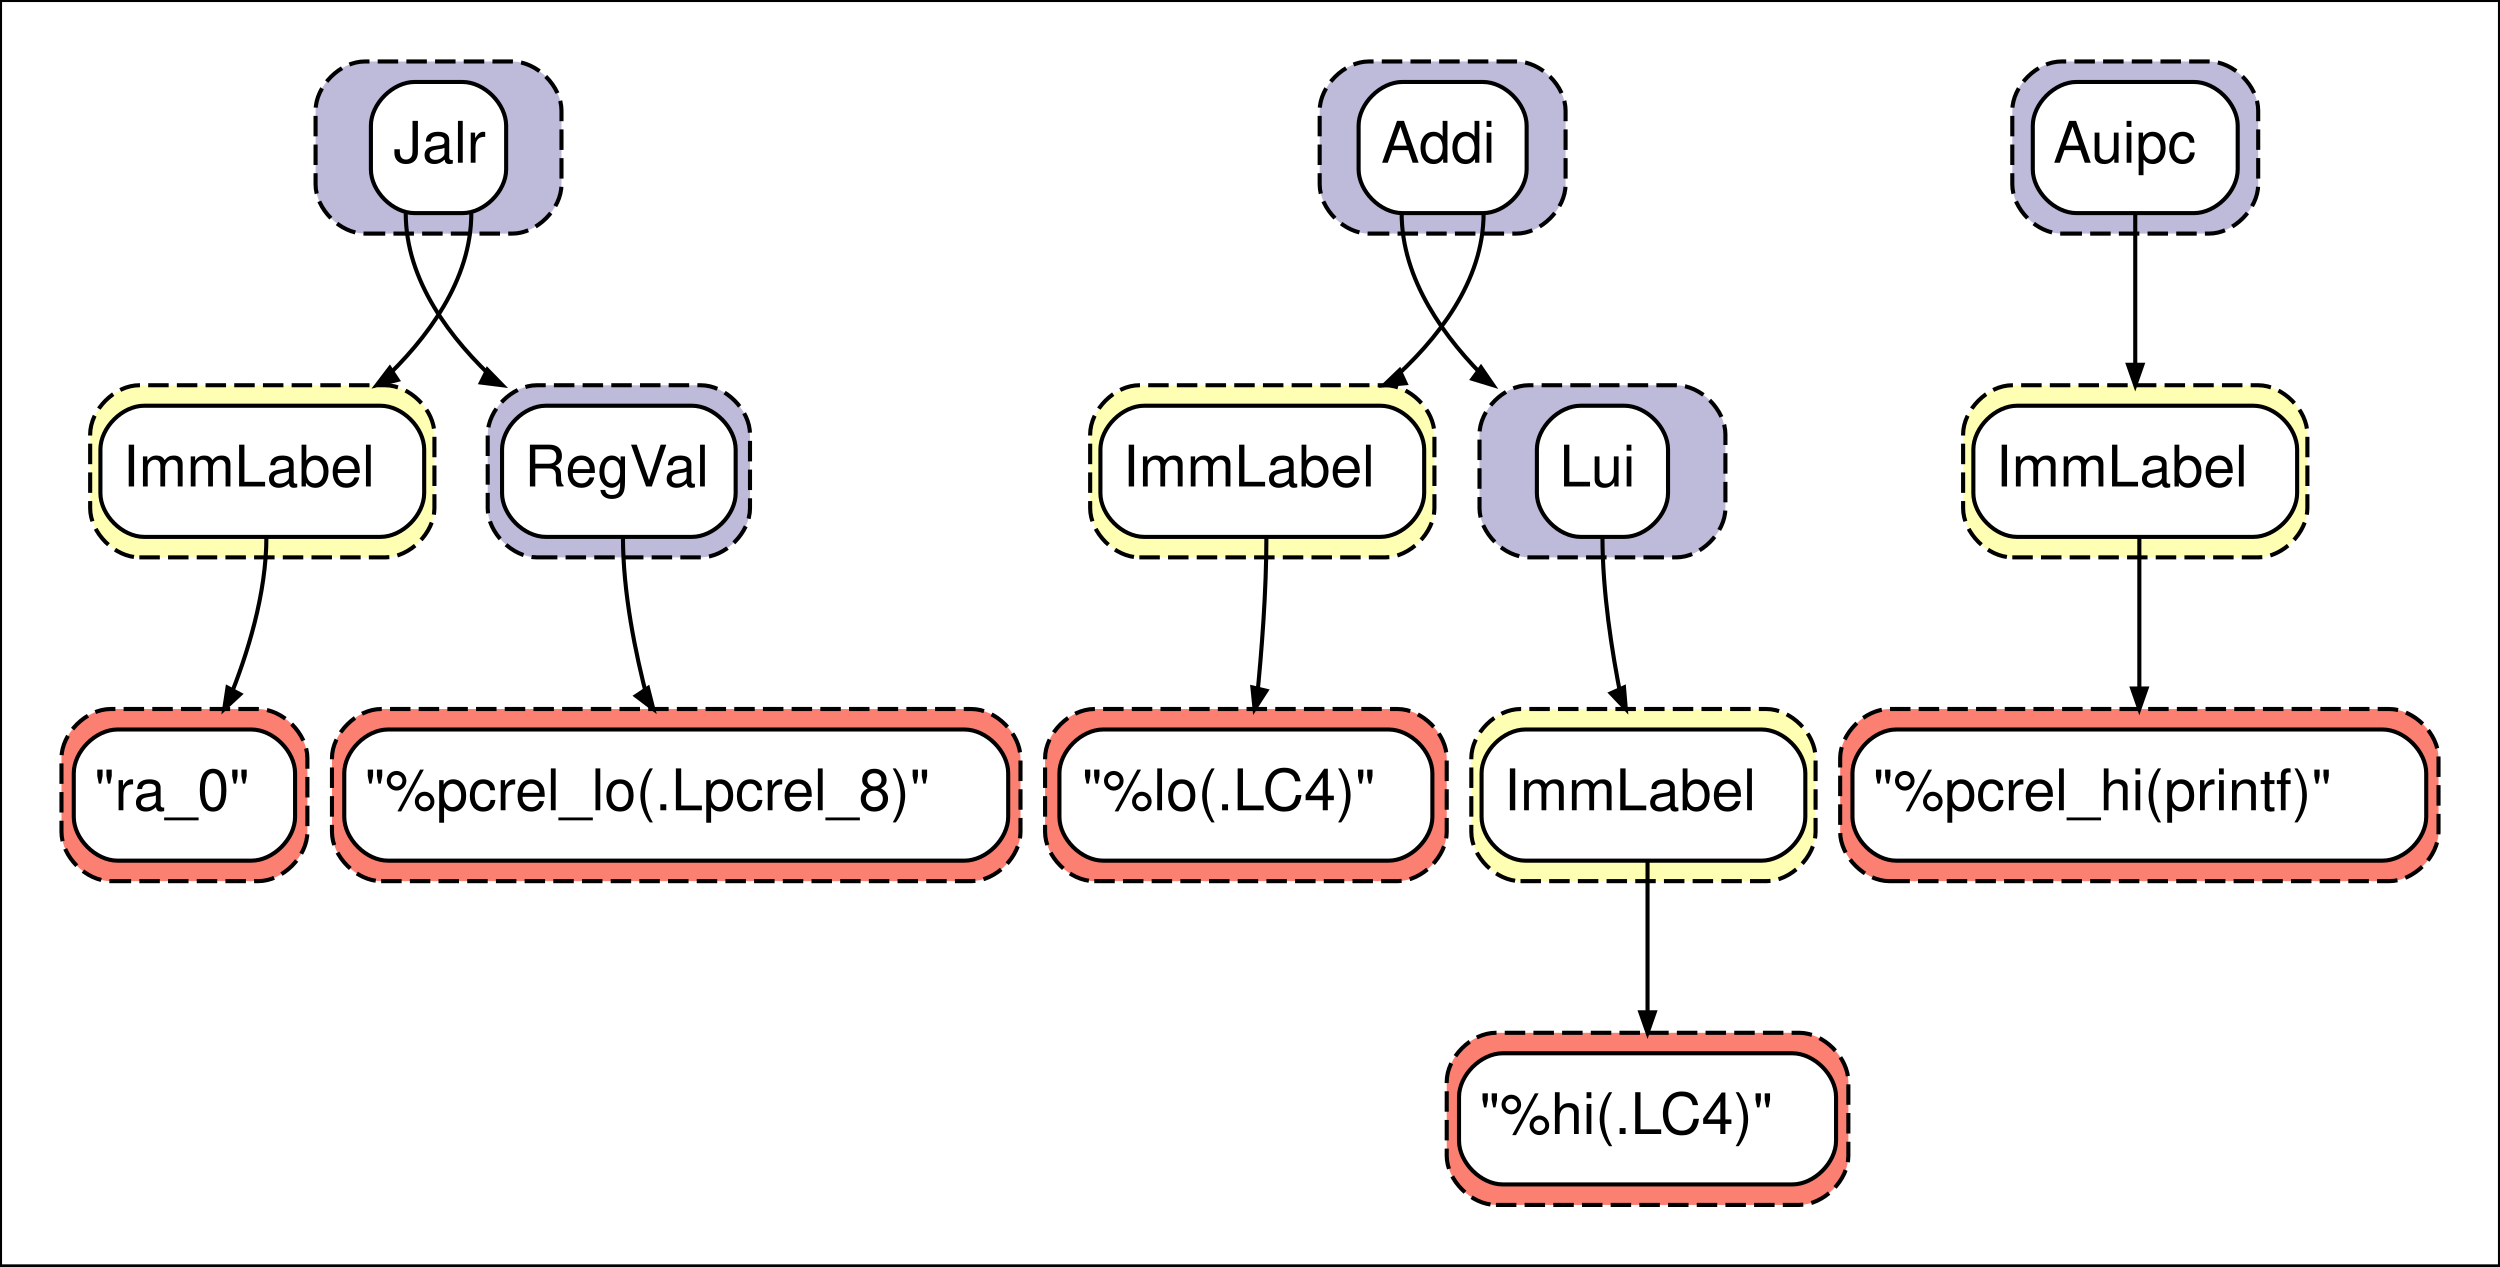
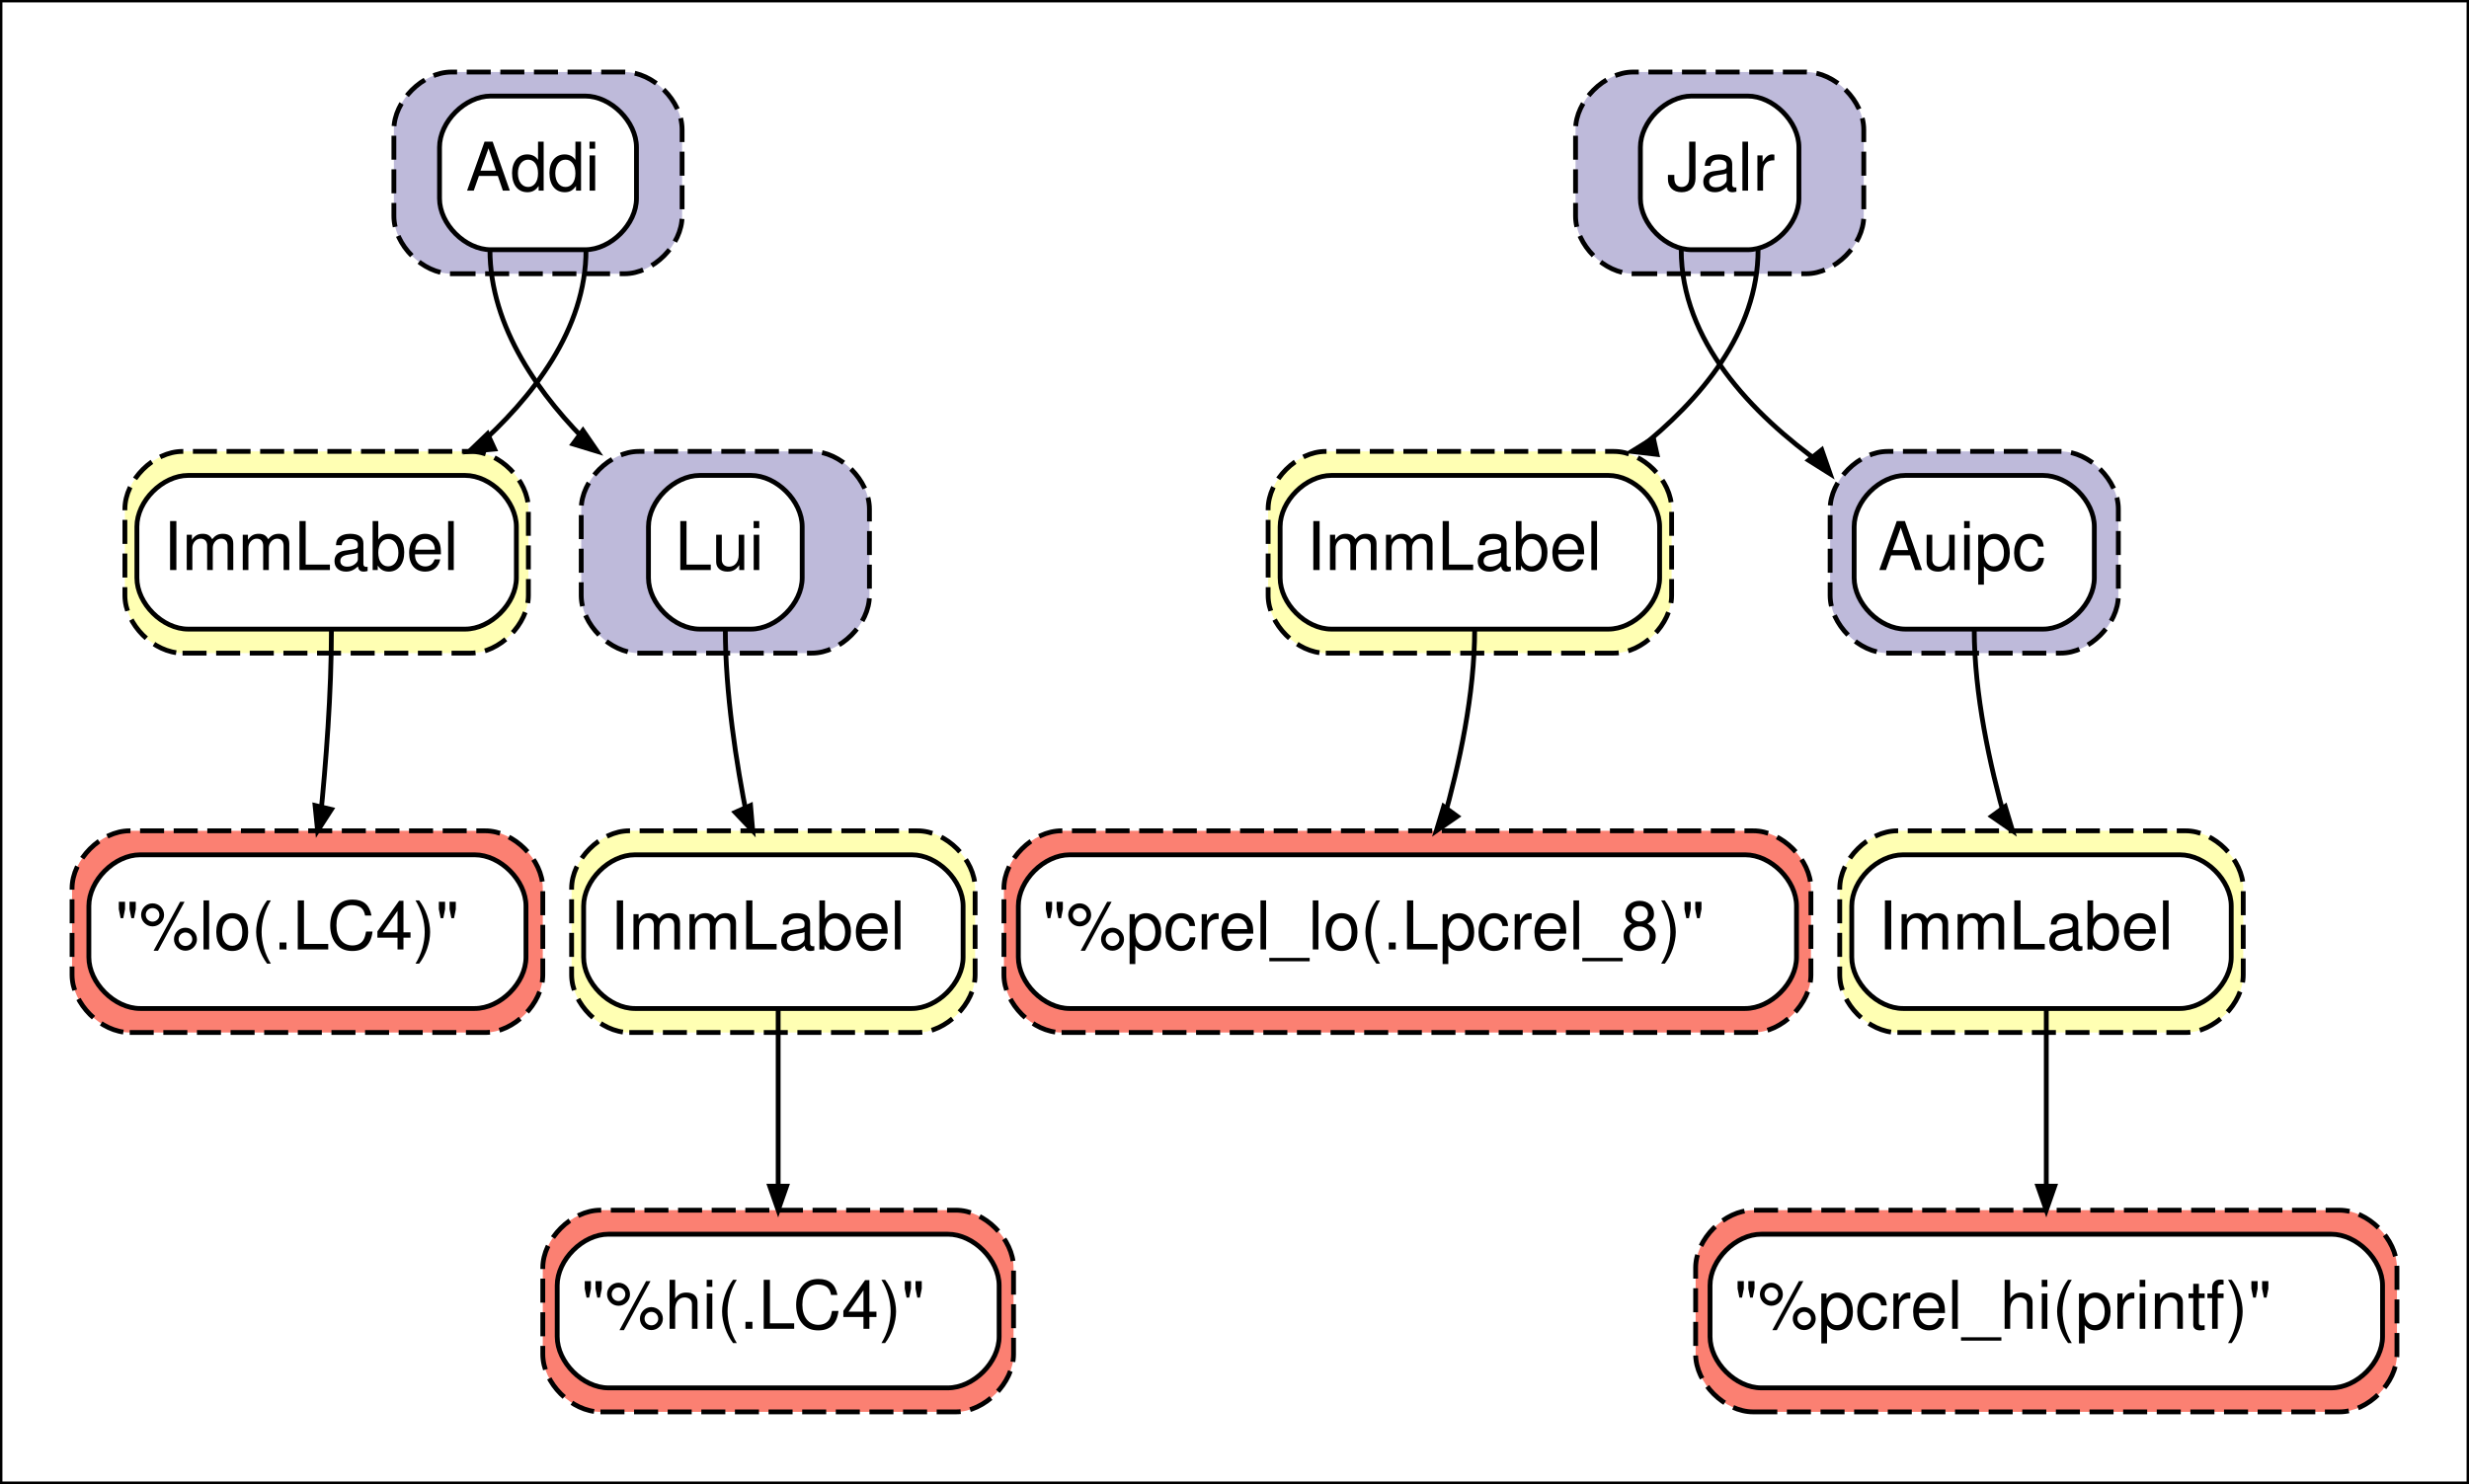
- <svg xmlns="http://www.w3.org/2000/svg" xmlns:xlink="http://www.w3.org/1999/xlink" width="610pt" height="309pt" viewBox="0.00 0.00 610.00 309.00">
+ <svg xmlns="http://www.w3.org/2000/svg" xmlns:xlink="http://www.w3.org/1999/xlink" width="514pt" height="309pt" viewBox="0.00 0.00 514.00 309.00">
  <g id="graph0" class="graph" transform="scale(1 1) rotate(0) translate(4 305)">
-     <polygon fill="white" stroke="#000000" points="-4,4 -4,-305 606,-305 606,4 -4,4" />
+     <polygon fill="white" stroke="#000000" points="-4,4 -4,-305 510,-305 510,4 -4,4" />
    <g id="clust1" class="cluster">
</g>
    <g id="clust2" class="cluster">
-       <path fill="#ffffb3" stroke="black" stroke-dasharray="5,2" d="M30,-169C30,-169 90,-169 90,-169 96,-169 102,-175 102,-181 102,-181 102,-199 102,-199 102,-205 96,-211 90,-211 90,-211 30,-211 30,-211 24,-211 18,-205 18,-199 18,-199 18,-181 18,-181 18,-175 24,-169 30,-169" />
+       <path fill="#ffffb3" stroke="black" stroke-dasharray="5,2" d="M34,-169C34,-169 94,-169 94,-169 100,-169 106,-175 106,-181 106,-181 106,-199 106,-199 106,-205 100,-211 94,-211 94,-211 34,-211 34,-211 28,-211 22,-205 22,-199 22,-199 22,-181 22,-181 22,-175 28,-169 34,-169" />
    </g>
    <g id="clust4" class="cluster">
</g>
    <g id="clust5" class="cluster">
-       <path fill="#ffffb3" stroke="black" stroke-dasharray="5,2" d="M367,-90C367,-90 427,-90 427,-90 433,-90 439,-96 439,-102 439,-102 439,-120 439,-120 439,-126 433,-132 427,-132 427,-132 367,-132 367,-132 361,-132 355,-126 355,-120 355,-120 355,-102 355,-102 355,-96 361,-90 367,-90" />
+       <path fill="#ffffb3" stroke="black" stroke-dasharray="5,2" d="M127,-90C127,-90 187,-90 187,-90 193,-90 199,-96 199,-102 199,-102 199,-120 199,-120 199,-126 193,-132 187,-132 187,-132 127,-132 127,-132 121,-132 115,-126 115,-120 115,-120 115,-102 115,-102 115,-96 121,-90 127,-90" />
    </g>
    <g id="clust7" class="cluster">
</g>
    <g id="clust8" class="cluster">
-       <path fill="#ffffb3" stroke="black" stroke-dasharray="5,2" d="M274,-169C274,-169 334,-169 334,-169 340,-169 346,-175 346,-181 346,-181 346,-199 346,-199 346,-205 340,-211 334,-211 334,-211 274,-211 274,-211 268,-211 262,-205 262,-199 262,-199 262,-181 262,-181 262,-175 268,-169 274,-169" />
+       <path fill="#ffffb3" stroke="black" stroke-dasharray="5,2" d="M272,-169C272,-169 332,-169 332,-169 338,-169 344,-175 344,-181 344,-181 344,-199 344,-199 344,-205 338,-211 332,-211 332,-211 272,-211 272,-211 266,-211 260,-205 260,-199 260,-199 260,-181 260,-181 260,-175 266,-169 272,-169" />
    </g>
    <g id="clust10" class="cluster">
</g>
    <g id="clust11" class="cluster">
-       <path fill="#ffffb3" stroke="black" stroke-dasharray="5,2" d="M487,-169C487,-169 547,-169 547,-169 553,-169 559,-175 559,-181 559,-181 559,-199 559,-199 559,-205 553,-211 547,-211 547,-211 487,-211 487,-211 481,-211 475,-205 475,-199 475,-199 475,-181 475,-181 475,-175 481,-169 487,-169" />
+       <path fill="#ffffb3" stroke="black" stroke-dasharray="5,2" d="M391,-90C391,-90 451,-90 451,-90 457,-90 463,-96 463,-102 463,-102 463,-120 463,-120 463,-126 457,-132 451,-132 451,-132 391,-132 391,-132 385,-132 379,-126 379,-120 379,-120 379,-102 379,-102 379,-96 385,-90 391,-90" />
    </g>
    <g id="clust13" class="cluster">
</g>
    <g id="clust14" class="cluster">
-       <path fill="#bebada" stroke="black" stroke-dasharray="5,2" d="M369,-169C369,-169 405,-169 405,-169 411,-169 417,-175 417,-181 417,-181 417,-199 417,-199 417,-205 411,-211 405,-211 405,-211 369,-211 369,-211 363,-211 357,-205 357,-199 357,-199 357,-181 357,-181 357,-175 363,-169 369,-169" />
+       <path fill="#bebada" stroke="black" stroke-dasharray="5,2" d="M389,-169C389,-169 425,-169 425,-169 431,-169 437,-175 437,-181 437,-181 437,-199 437,-199 437,-205 431,-211 425,-211 425,-211 389,-211 389,-211 383,-211 377,-205 377,-199 377,-199 377,-181 377,-181 377,-175 383,-169 389,-169" />
    </g>
    <g id="clust16" class="cluster">
</g>
    <g id="clust17" class="cluster">
-       <path fill="#bebada" stroke="black" stroke-dasharray="5,2" d="M499,-248C499,-248 535,-248 535,-248 541,-248 547,-254 547,-260 547,-260 547,-278 547,-278 547,-284 541,-290 535,-290 535,-290 499,-290 499,-290 493,-290 487,-284 487,-278 487,-278 487,-260 487,-260 487,-254 493,-248 499,-248" />
+       <path fill="#bebada" stroke="black" stroke-dasharray="5,2" d="M90,-248C90,-248 126,-248 126,-248 132,-248 138,-254 138,-260 138,-260 138,-278 138,-278 138,-284 132,-290 126,-290 126,-290 90,-290 90,-290 84,-290 78,-284 78,-278 78,-278 78,-260 78,-260 78,-254 84,-248 90,-248" />
    </g>
    <g id="clust19" class="cluster">
</g>
    <g id="clust20" class="cluster">
-       <path fill="#bebada" stroke="black" stroke-dasharray="5,2" d="M85,-248C85,-248 121,-248 121,-248 127,-248 133,-254 133,-260 133,-260 133,-278 133,-278 133,-284 127,-290 121,-290 121,-290 85,-290 85,-290 79,-290 73,-284 73,-278 73,-278 73,-260 73,-260 73,-254 79,-248 85,-248" />
+       <path fill="#bebada" stroke="black" stroke-dasharray="5,2" d="M129,-169C129,-169 165,-169 165,-169 171,-169 177,-175 177,-181 177,-181 177,-199 177,-199 177,-205 171,-211 165,-211 165,-211 129,-211 129,-211 123,-211 117,-205 117,-199 117,-199 117,-181 117,-181 117,-175 123,-169 129,-169" />
    </g>
    <g id="clust22" class="cluster">
</g>
    <g id="clust23" class="cluster">
-       <path fill="#bebada" stroke="black" stroke-dasharray="5,2" d="M330,-248C330,-248 366,-248 366,-248 372,-248 378,-254 378,-260 378,-260 378,-278 378,-278 378,-284 372,-290 366,-290 366,-290 330,-290 330,-290 324,-290 318,-284 318,-278 318,-278 318,-260 318,-260 318,-254 324,-248 330,-248" />
+       <path fill="#bebada" stroke="black" stroke-dasharray="5,2" d="M336,-248C336,-248 372,-248 372,-248 378,-248 384,-254 384,-260 384,-260 384,-278 384,-278 384,-284 378,-290 372,-290 372,-290 336,-290 336,-290 330,-290 324,-284 324,-278 324,-278 324,-260 324,-260 324,-254 330,-248 336,-248" />
    </g>
    <g id="clust25" class="cluster">
</g>
    <g id="clust26" class="cluster">
-       <path fill="#bebada" stroke="black" stroke-dasharray="5,2" d="M127,-169C127,-169 167,-169 167,-169 173,-169 179,-175 179,-181 179,-181 179,-199 179,-199 179,-205 173,-211 167,-211 167,-211 127,-211 127,-211 121,-211 115,-205 115,-199 115,-199 115,-181 115,-181 115,-175 121,-169 127,-169" />
+       <path fill="#fb8072" stroke="black" stroke-dasharray="5,2" d="M361,-11C361,-11 483,-11 483,-11 489,-11 495,-17 495,-23 495,-23 495,-41 495,-41 495,-47 489,-53 483,-53 483,-53 361,-53 361,-53 355,-53 349,-47 349,-41 349,-41 349,-23 349,-23 349,-17 355,-11 361,-11" />
    </g>
    <g id="clust28" class="cluster">
</g>
    <g id="clust29" class="cluster">
-       <path fill="#fb8072" stroke="black" stroke-dasharray="5,2" d="M23,-90C23,-90 59,-90 59,-90 65,-90 71,-96 71,-102 71,-102 71,-120 71,-120 71,-126 65,-132 59,-132 59,-132 23,-132 23,-132 17,-132 11,-126 11,-120 11,-120 11,-102 11,-102 11,-96 17,-90 23,-90" />
+       <path fill="#fb8072" stroke="black" stroke-dasharray="5,2" d="M121,-11C121,-11 195,-11 195,-11 201,-11 207,-17 207,-23 207,-23 207,-41 207,-41 207,-47 201,-53 195,-53 195,-53 121,-53 121,-53 115,-53 109,-47 109,-41 109,-41 109,-23 109,-23 109,-17 115,-11 121,-11" />
    </g>
    <g id="clust31" class="cluster">
</g>
    <g id="clust32" class="cluster">
-       <path fill="#fb8072" stroke="black" stroke-dasharray="5,2" d="M263,-90C263,-90 337,-90 337,-90 343,-90 349,-96 349,-102 349,-102 349,-120 349,-120 349,-126 343,-132 337,-132 337,-132 263,-132 263,-132 257,-132 251,-126 251,-120 251,-120 251,-102 251,-102 251,-96 257,-90 263,-90" />
+       <path fill="#fb8072" stroke="black" stroke-dasharray="5,2" d="M217,-90C217,-90 361,-90 361,-90 367,-90 373,-96 373,-102 373,-102 373,-120 373,-120 373,-126 367,-132 361,-132 361,-132 217,-132 217,-132 211,-132 205,-126 205,-120 205,-120 205,-102 205,-102 205,-96 211,-90 217,-90" />
    </g>
    <g id="clust34" class="cluster">
</g>
    <g id="clust35" class="cluster">
-       <path fill="#fb8072" stroke="black" stroke-dasharray="5,2" d="M89,-90C89,-90 233,-90 233,-90 239,-90 245,-96 245,-102 245,-102 245,-120 245,-120 245,-126 239,-132 233,-132 233,-132 89,-132 89,-132 83,-132 77,-126 77,-120 77,-120 77,-102 77,-102 77,-96 83,-90 89,-90" />
-     </g>
-     <g id="clust37" class="cluster">
- </g>
-     <g id="clust38" class="cluster">
-       <path fill="#fb8072" stroke="black" stroke-dasharray="5,2" d="M361,-11C361,-11 435,-11 435,-11 441,-11 447,-17 447,-23 447,-23 447,-41 447,-41 447,-47 441,-53 435,-53 435,-53 361,-53 361,-53 355,-53 349,-47 349,-41 349,-41 349,-23 349,-23 349,-17 355,-11 361,-11" />
-     </g>
-     <g id="clust40" class="cluster">
- </g>
-     <g id="clust41" class="cluster">
-       <path fill="#fb8072" stroke="black" stroke-dasharray="5,2" d="M457,-90C457,-90 579,-90 579,-90 585,-90 591,-96 591,-102 591,-102 591,-120 591,-120 591,-126 585,-132 579,-132 579,-132 457,-132 457,-132 451,-132 445,-126 445,-120 445,-120 445,-102 445,-102 445,-96 451,-90 457,-90" />
+       <path fill="#fb8072" stroke="black" stroke-dasharray="5,2" d="M23,-90C23,-90 97,-90 97,-90 103,-90 109,-96 109,-102 109,-102 109,-120 109,-120 109,-126 103,-132 97,-132 97,-132 23,-132 23,-132 17,-132 11,-126 11,-120 11,-120 11,-102 11,-102 11,-96 17,-90 23,-90" />
    </g>
    <g id="edge1" class="edge">
-       <path fill="none" stroke="black" d="M61,-174C61,-160.24 56.49,-145.56 51.75,-133.94" />
-       <polygon fill="black" stroke="black" points="54.6,-135.6 50.71,-132 51.51,-137.24 54.6,-135.6" />
+       <path fill="none" stroke="black" d="M65,-174C65,-160.8 63.86,-146.06 62.67,-134.27" />
+       <polygon fill="black" stroke="black" points="64.99,-136.45 62.12,-132 61.59,-137.27 64.99,-136.45" />
    </g>
    <g id="edge2" class="edge">
-       <path fill="none" stroke="black" d="M398,-95C398,-81.84 398,-67.11 398,-55.3" />
-       <polygon fill="black" stroke="black" points="399.75,-58 398,-53 396.25,-58 399.75,-58" />
+       <path fill="none" stroke="black" d="M158,-95C158,-81.84 158,-67.11 158,-55.3" />
+       <polygon fill="black" stroke="black" points="159.75,-58 158,-53 156.25,-58 159.75,-58" />
    </g>
    <g id="edge3" class="edge">
-       <path fill="none" stroke="black" d="M305,-174C305,-160.8 303.86,-146.06 302.67,-134.27" />
-       <polygon fill="black" stroke="black" points="304.99,-136.45 302.12,-132 301.59,-137.27 304.99,-136.45" />
+       <path fill="none" stroke="black" d="M303,-174C303,-160.48 299.79,-145.7 296.45,-133.97" />
+       <polygon fill="black" stroke="black" points="299.38,-135.01 295.02,-132 296.55,-137.07 299.38,-135.01" />
    </g>
    <g id="edge4" class="edge">
-       <path fill="none" stroke="black" d="M518,-174C518,-160.84 518,-146.11 518,-134.3" />
-       <polygon fill="black" stroke="black" points="519.75,-137 518,-132 516.25,-137 519.75,-137" />
+       <path fill="none" stroke="black" d="M422,-95C422,-81.84 422,-67.11 422,-55.3" />
+       <polygon fill="black" stroke="black" points="423.75,-58 422,-53 420.25,-58 423.75,-58" />
    </g>
    <g id="edge5" class="edge">
-       <path fill="none" stroke="black" d="M387,-174C387,-160.76 389.25,-146.14 391.61,-134.42" />
-       <polygon fill="black" stroke="black" points="392.25,-137.28 392.7,-132 389.05,-135.84 392.25,-137.28" />
+       <path fill="none" stroke="black" d="M407,-174C407,-160.48 410.21,-145.7 413.55,-133.97" />
+       <polygon fill="black" stroke="black" points="413.45,-137.07 414.98,-132 410.62,-135.01 413.45,-137.07" />
+     </g>
+     <g id="edge7" class="edge">
+       <path fill="none" stroke="black" d="M118,-253C118,-236.46 106.93,-222.18 94.82,-211.52" />
+       <polygon fill="black" stroke="black" points="98.96,-211.49 93.68,-211 97.5,-214.67 98.96,-211.49" />
    </g>
    <g id="edge6" class="edge">
-       <path fill="none" stroke="black" d="M517,-253C517,-239.84 517,-225.11 517,-213.3" />
-       <polygon fill="black" stroke="black" points="518.75,-216 517,-211 515.25,-216 518.75,-216" />
+       <path fill="none" stroke="black" d="M98,-253C98,-236.85 108.36,-222.45 119.55,-211.6" />
+       <polygon fill="black" stroke="black" points="117.36,-215.37 120.36,-211 115.29,-212.55 117.36,-215.37" />
    </g>
    <g id="edge8" class="edge">
-       <path fill="none" stroke="black" d="M111,-253C111,-236.72 100.38,-222.39 88.84,-211.62" />
-       <polygon fill="black" stroke="black" points="93.04,-212.3 87.9,-211 91.11,-215.22 93.04,-212.3" />
-     </g>
-     <g id="edge7" class="edge">
-       <path fill="none" stroke="black" d="M95,-253C95,-236.59 105.82,-222.25 117.6,-211.5" />
-       <polygon fill="black" stroke="black" points="114.91,-214.8 118.61,-211 113.35,-211.66 114.91,-214.8" />
-     </g>
-     <g id="edge11" class="edge">
-       <path fill="none" stroke="black" d="M148,-174C148,-160.53 150.98,-145.75 154.08,-134.01" />
-       <polygon fill="black" stroke="black" points="154.11,-137.13 155.41,-132 151.19,-135.2 154.11,-137.13" />
+       <path fill="none" stroke="black" d="M147,-174C147,-160.76 149.25,-146.14 151.61,-134.42" />
+       <polygon fill="black" stroke="black" points="152.25,-137.28 152.7,-132 149.05,-135.84 152.25,-137.28" />
    </g>
    <g id="edge10" class="edge">
-       <path fill="none" stroke="black" d="M358,-253C358,-236.46 346.93,-222.18 334.82,-211.52" />
-       <polygon fill="black" stroke="black" points="338.96,-211.49 333.68,-211 337.5,-214.67 338.96,-211.49" />
+       <path fill="none" stroke="black" d="M362,-253C362,-235.9 350.06,-221.71 336.84,-211.25" />
+       <polygon fill="black" stroke="black" points="340.96,-210.38 335.7,-211 340.2,-213.79 340.96,-210.38" />
    </g>
    <g id="edge9" class="edge">
-       <path fill="none" stroke="black" d="M338,-253C338,-236.85 348.36,-222.45 359.55,-211.6" />
-       <polygon fill="black" stroke="black" points="357.36,-215.37 360.36,-211 355.29,-212.55 357.36,-215.37" />
+       <path fill="none" stroke="black" d="M346,-253C346,-234.09 360.6,-218.85 375.51,-208.2" />
+       <polygon fill="black" stroke="black" points="375.26,-211.33 377,-206.33 372.52,-209.15 375.26,-211.33" />
    </g>
    <g id="node1" class="node">
      <g id="a_node1">
-         <a xlink:title="Imm-7: function-3-ImmLabel">
-           <path fill="white" stroke="transparent" d="M31.17,-174C31.17,-174 88.83,-174 88.83,-174 94.17,-174 99.5,-179.33 99.5,-184.67 99.5,-184.67 99.5,-195.33 99.5,-195.33 99.5,-200.67 94.17,-206 88.83,-206 88.83,-206 31.17,-206 31.17,-206 25.83,-206 20.5,-200.67 20.5,-195.33 20.5,-195.33 20.5,-184.67 20.5,-184.67 20.5,-179.33 25.83,-174 31.17,-174" />
-           <text text-anchor="start" x="26" y="-186.3" font-family="Helvetica,sans-Serif" font-size="14.00">ImmLabel</text>
-           <path fill="none" stroke="black" d="M31.17,-174C31.17,-174 88.83,-174 88.83,-174 94.17,-174 99.5,-179.33 99.5,-184.67 99.5,-184.67 99.5,-195.33 99.5,-195.33 99.5,-200.67 94.17,-206 88.83,-206 88.83,-206 31.17,-206 31.17,-206 25.83,-206 20.5,-200.67 20.5,-195.33 20.5,-195.33 20.5,-184.67 20.5,-184.67 20.5,-179.33 25.83,-174 31.17,-174" />
+         <a xlink:title="Imm-2: function-1-ImmLabel">
+           <path fill="white" stroke="transparent" d="M35.17,-174C35.17,-174 92.83,-174 92.83,-174 98.17,-174 103.5,-179.33 103.5,-184.67 103.5,-184.67 103.5,-195.33 103.5,-195.33 103.5,-200.67 98.17,-206 92.83,-206 92.83,-206 35.17,-206 35.17,-206 29.83,-206 24.5,-200.67 24.5,-195.33 24.5,-195.33 24.5,-184.67 24.5,-184.67 24.5,-179.33 29.83,-174 35.17,-174" />
+           <text text-anchor="start" x="30" y="-186.3" font-family="Helvetica,sans-Serif" font-size="14.00">ImmLabel</text>
+           <path fill="none" stroke="black" d="M35.17,-174C35.17,-174 92.83,-174 92.83,-174 98.17,-174 103.5,-179.33 103.5,-184.67 103.5,-184.67 103.5,-195.33 103.5,-195.33 103.5,-200.67 98.17,-206 92.83,-206 92.83,-206 35.17,-206 35.17,-206 29.83,-206 24.5,-200.67 24.5,-195.33 24.5,-195.33 24.5,-184.67 24.5,-184.67 24.5,-179.33 29.83,-174 35.17,-174" />
        </a>
      </g>
    </g>
    <g id="node2" class="node">
      <g id="a_node2">
-         <a xlink:title="String-4: primitive-String-4">
-           <path fill="white" stroke="transparent" d="M24.67,-95C24.67,-95 57.33,-95 57.33,-95 62.67,-95 68,-100.33 68,-105.67 68,-105.67 68,-116.33 68,-116.33 68,-121.67 62.67,-127 57.33,-127 57.33,-127 24.67,-127 24.67,-127 19.33,-127 14,-121.67 14,-116.33 14,-116.33 14,-105.67 14,-105.67 14,-100.33 19.33,-95 24.67,-95" />
-           <text text-anchor="start" x="19" y="-107.3" font-family="Helvetica,sans-Serif" font-size="14.00">"ra_0"</text>
-           <path fill="none" stroke="black" d="M24.67,-95C24.67,-95 57.33,-95 57.33,-95 62.67,-95 68,-100.33 68,-105.67 68,-105.67 68,-116.33 68,-116.33 68,-121.67 62.67,-127 57.33,-127 57.33,-127 24.67,-127 24.67,-127 19.33,-127 14,-121.67 14,-116.33 14,-116.33 14,-105.67 14,-105.67 14,-100.33 19.33,-95 24.67,-95" />
+         <a xlink:title="String-2: primitive-String-2">
+           <path fill="white" stroke="transparent" d="M25.17,-95C25.17,-95 94.83,-95 94.83,-95 100.17,-95 105.5,-100.33 105.5,-105.67 105.5,-105.67 105.5,-116.33 105.5,-116.33 105.5,-121.67 100.17,-127 94.83,-127 94.83,-127 25.17,-127 25.17,-127 19.83,-127 14.5,-121.67 14.5,-116.33 14.5,-116.33 14.5,-105.67 14.5,-105.67 14.5,-100.33 19.83,-95 25.17,-95" />
+           <text text-anchor="start" x="20" y="-107.3" font-family="Helvetica,sans-Serif" font-size="14.00">"%lo(.LC4)"</text>
+           <path fill="none" stroke="black" d="M25.17,-95C25.17,-95 94.83,-95 94.83,-95 100.17,-95 105.5,-100.33 105.5,-105.67 105.5,-105.67 105.5,-116.33 105.5,-116.33 105.5,-121.67 100.17,-127 94.83,-127 94.83,-127 25.17,-127 25.17,-127 19.83,-127 14.5,-121.67 14.5,-116.33 14.5,-116.33 14.5,-105.67 14.5,-105.67 14.5,-100.33 19.83,-95 25.17,-95" />
        </a>
      </g>
    </g>
    <g id="node3" class="node">
      <g id="a_node3">
        <a xlink:title="Imm-0: function-0-ImmLabel">
-           <path fill="white" stroke="transparent" d="M368.17,-95C368.17,-95 425.83,-95 425.83,-95 431.17,-95 436.5,-100.33 436.5,-105.67 436.5,-105.67 436.5,-116.33 436.5,-116.33 436.5,-121.67 431.17,-127 425.83,-127 425.83,-127 368.17,-127 368.17,-127 362.83,-127 357.5,-121.67 357.5,-116.33 357.5,-116.33 357.5,-105.67 357.5,-105.67 357.5,-100.33 362.83,-95 368.17,-95" />
-           <text text-anchor="start" x="363" y="-107.3" font-family="Helvetica,sans-Serif" font-size="14.00">ImmLabel</text>
-           <path fill="none" stroke="black" d="M368.17,-95C368.17,-95 425.83,-95 425.83,-95 431.17,-95 436.5,-100.33 436.5,-105.67 436.5,-105.67 436.5,-116.33 436.5,-116.33 436.5,-121.67 431.17,-127 425.83,-127 425.83,-127 368.17,-127 368.17,-127 362.83,-127 357.5,-121.67 357.5,-116.33 357.5,-116.33 357.5,-105.67 357.5,-105.67 357.5,-100.33 362.83,-95 368.17,-95" />
+           <path fill="white" stroke="transparent" d="M128.17,-95C128.17,-95 185.83,-95 185.83,-95 191.17,-95 196.5,-100.33 196.5,-105.67 196.5,-105.67 196.5,-116.33 196.5,-116.33 196.5,-121.67 191.17,-127 185.83,-127 185.83,-127 128.17,-127 128.17,-127 122.83,-127 117.5,-121.67 117.5,-116.33 117.5,-116.33 117.5,-105.67 117.5,-105.67 117.5,-100.33 122.83,-95 128.17,-95" />
+           <text text-anchor="start" x="123" y="-107.3" font-family="Helvetica,sans-Serif" font-size="14.00">ImmLabel</text>
+           <path fill="none" stroke="black" d="M128.17,-95C128.17,-95 185.83,-95 185.83,-95 191.17,-95 196.5,-100.33 196.5,-105.67 196.5,-105.67 196.5,-116.33 196.5,-116.33 196.5,-121.67 191.17,-127 185.83,-127 185.83,-127 128.17,-127 128.17,-127 122.83,-127 117.5,-121.67 117.5,-116.33 117.5,-116.33 117.5,-105.67 117.5,-105.67 117.5,-100.33 122.83,-95 128.17,-95" />
        </a>
      </g>
    </g>
    <g id="node4" class="node">
      <g id="a_node4">
-         <a xlink:title="String-0: primitive-String-0">
-           <path fill="white" stroke="transparent" d="M362.67,-16C362.67,-16 433.33,-16 433.33,-16 438.67,-16 444,-21.33 444,-26.67 444,-26.67 444,-37.33 444,-37.33 444,-42.67 438.67,-48 433.33,-48 433.33,-48 362.67,-48 362.67,-48 357.33,-48 352,-42.67 352,-37.33 352,-37.33 352,-26.67 352,-26.67 352,-21.33 357.33,-16 362.67,-16" />
-           <text text-anchor="start" x="357" y="-28.3" font-family="Helvetica,sans-Serif" font-size="14.00">"%hi(.LC4)"</text>
-           <path fill="none" stroke="black" d="M362.67,-16C362.67,-16 433.33,-16 433.33,-16 438.67,-16 444,-21.33 444,-26.67 444,-26.67 444,-37.33 444,-37.33 444,-42.67 438.67,-48 433.33,-48 433.33,-48 362.67,-48 362.67,-48 357.33,-48 352,-42.67 352,-37.33 352,-37.33 352,-26.67 352,-26.67 352,-21.33 357.33,-16 362.67,-16" />
+         <a xlink:title="String-1: primitive-String-1">
+           <path fill="white" stroke="transparent" d="M122.67,-16C122.67,-16 193.33,-16 193.33,-16 198.67,-16 204,-21.33 204,-26.67 204,-26.67 204,-37.33 204,-37.33 204,-42.67 198.67,-48 193.33,-48 193.33,-48 122.67,-48 122.67,-48 117.33,-48 112,-42.67 112,-37.33 112,-37.33 112,-26.67 112,-26.67 112,-21.33 117.33,-16 122.67,-16" />
+           <text text-anchor="start" x="117" y="-28.3" font-family="Helvetica,sans-Serif" font-size="14.00">"%hi(.LC4)"</text>
+           <path fill="none" stroke="black" d="M122.67,-16C122.67,-16 193.33,-16 193.33,-16 198.67,-16 204,-21.33 204,-26.67 204,-26.67 204,-37.33 204,-37.33 204,-42.67 198.67,-48 193.33,-48 193.33,-48 122.67,-48 122.67,-48 117.33,-48 112,-42.67 112,-37.33 112,-37.33 112,-26.67 112,-26.67 112,-21.33 117.33,-16 122.67,-16" />
        </a>
      </g>
    </g>
    <g id="node5" class="node">
      <g id="a_node5">
-         <a xlink:title="Imm-2: function-1-ImmLabel">
-           <path fill="white" stroke="transparent" d="M275.17,-174C275.17,-174 332.83,-174 332.83,-174 338.17,-174 343.5,-179.33 343.5,-184.67 343.5,-184.67 343.5,-195.33 343.5,-195.33 343.5,-200.67 338.17,-206 332.83,-206 332.83,-206 275.17,-206 275.17,-206 269.83,-206 264.5,-200.67 264.5,-195.33 264.5,-195.33 264.5,-184.67 264.5,-184.67 264.5,-179.33 269.83,-174 275.17,-174" />
-           <text text-anchor="start" x="270" y="-186.3" font-family="Helvetica,sans-Serif" font-size="14.00">ImmLabel</text>
-           <path fill="none" stroke="black" d="M275.17,-174C275.17,-174 332.83,-174 332.83,-174 338.17,-174 343.5,-179.33 343.5,-184.67 343.5,-184.67 343.5,-195.33 343.5,-195.33 343.5,-200.67 338.17,-206 332.83,-206 332.83,-206 275.17,-206 275.17,-206 269.83,-206 264.5,-200.67 264.5,-195.33 264.5,-195.33 264.5,-184.67 264.5,-184.67 264.5,-179.33 269.83,-174 275.17,-174" />
+         <a xlink:title="Imm-6: function-3-ImmLabel">
+           <path fill="white" stroke="transparent" d="M273.17,-174C273.17,-174 330.83,-174 330.83,-174 336.17,-174 341.5,-179.33 341.5,-184.67 341.5,-184.67 341.5,-195.33 341.5,-195.33 341.5,-200.67 336.17,-206 330.83,-206 330.83,-206 273.17,-206 273.17,-206 267.83,-206 262.5,-200.67 262.5,-195.33 262.5,-195.33 262.5,-184.67 262.5,-184.67 262.5,-179.33 267.83,-174 273.17,-174" />
+           <text text-anchor="start" x="268" y="-186.3" font-family="Helvetica,sans-Serif" font-size="14.00">ImmLabel</text>
+           <path fill="none" stroke="black" d="M273.17,-174C273.17,-174 330.83,-174 330.83,-174 336.17,-174 341.5,-179.33 341.5,-184.67 341.5,-184.67 341.5,-195.33 341.5,-195.33 341.5,-200.67 336.17,-206 330.83,-206 330.83,-206 273.17,-206 273.17,-206 267.83,-206 262.5,-200.67 262.5,-195.33 262.5,-195.33 262.5,-184.67 262.5,-184.67 262.5,-179.33 267.83,-174 273.17,-174" />
        </a>
      </g>
    </g>
    <g id="node6" class="node">
      <g id="a_node6">
-         <a xlink:title="String-1: primitive-String-1">
-           <path fill="white" stroke="transparent" d="M265.17,-95C265.17,-95 334.83,-95 334.83,-95 340.17,-95 345.5,-100.33 345.5,-105.67 345.5,-105.67 345.5,-116.33 345.5,-116.33 345.5,-121.67 340.17,-127 334.83,-127 334.83,-127 265.17,-127 265.17,-127 259.83,-127 254.5,-121.67 254.5,-116.33 254.5,-116.33 254.5,-105.67 254.5,-105.67 254.5,-100.33 259.83,-95 265.17,-95" />
-           <text text-anchor="start" x="260" y="-107.3" font-family="Helvetica,sans-Serif" font-size="14.00">"%lo(.LC4)"</text>
-           <path fill="none" stroke="black" d="M265.17,-95C265.17,-95 334.83,-95 334.83,-95 340.17,-95 345.5,-100.33 345.5,-105.67 345.5,-105.67 345.5,-116.33 345.5,-116.33 345.5,-121.67 340.17,-127 334.83,-127 334.83,-127 265.17,-127 265.17,-127 259.83,-127 254.5,-121.67 254.5,-116.33 254.5,-116.33 254.5,-105.67 254.5,-105.67 254.5,-100.33 259.83,-95 265.17,-95" />
+         <a xlink:title="String-4: primitive-String-4">
+           <path fill="white" stroke="transparent" d="M218.67,-95C218.67,-95 359.33,-95 359.33,-95 364.67,-95 370,-100.33 370,-105.67 370,-105.67 370,-116.33 370,-116.33 370,-121.67 364.67,-127 359.33,-127 359.33,-127 218.67,-127 218.67,-127 213.33,-127 208,-121.67 208,-116.33 208,-116.33 208,-105.67 208,-105.67 208,-100.33 213.33,-95 218.67,-95" />
+           <text text-anchor="start" x="213" y="-107.3" font-family="Helvetica,sans-Serif" font-size="14.00">"%pcrel_lo(.Lpcrel_8)"</text>
+           <path fill="none" stroke="black" d="M218.67,-95C218.67,-95 359.33,-95 359.33,-95 364.67,-95 370,-100.33 370,-105.67 370,-105.67 370,-116.33 370,-116.33 370,-121.67 364.67,-127 359.33,-127 359.33,-127 218.67,-127 218.67,-127 213.33,-127 208,-121.67 208,-116.33 208,-116.33 208,-105.67 208,-105.67 208,-100.33 213.33,-95 218.67,-95" />
        </a>
      </g>
    </g>
    <g id="node7" class="node">
      <g id="a_node7">
        <a xlink:title="Imm-4: function-2-ImmLabel">
-           <path fill="white" stroke="transparent" d="M488.17,-174C488.17,-174 545.83,-174 545.83,-174 551.17,-174 556.5,-179.33 556.5,-184.67 556.5,-184.67 556.5,-195.33 556.5,-195.33 556.5,-200.67 551.17,-206 545.83,-206 545.83,-206 488.17,-206 488.17,-206 482.83,-206 477.5,-200.67 477.5,-195.33 477.5,-195.33 477.5,-184.67 477.5,-184.67 477.5,-179.33 482.83,-174 488.17,-174" />
-           <text text-anchor="start" x="483" y="-186.3" font-family="Helvetica,sans-Serif" font-size="14.00">ImmLabel</text>
-           <path fill="none" stroke="black" d="M488.17,-174C488.17,-174 545.83,-174 545.83,-174 551.17,-174 556.5,-179.33 556.5,-184.67 556.5,-184.67 556.5,-195.33 556.5,-195.33 556.5,-200.67 551.17,-206 545.83,-206 545.83,-206 488.17,-206 488.17,-206 482.83,-206 477.5,-200.67 477.5,-195.33 477.5,-195.33 477.5,-184.67 477.5,-184.67 477.5,-179.33 482.83,-174 488.17,-174" />
+           <path fill="white" stroke="transparent" d="M392.17,-95C392.17,-95 449.83,-95 449.83,-95 455.17,-95 460.5,-100.33 460.5,-105.67 460.5,-105.67 460.5,-116.33 460.5,-116.33 460.5,-121.67 455.17,-127 449.83,-127 449.83,-127 392.17,-127 392.17,-127 386.83,-127 381.5,-121.67 381.5,-116.33 381.5,-116.33 381.5,-105.67 381.5,-105.67 381.5,-100.33 386.83,-95 392.17,-95" />
+           <text text-anchor="start" x="387" y="-107.3" font-family="Helvetica,sans-Serif" font-size="14.00">ImmLabel</text>
+           <path fill="none" stroke="black" d="M392.17,-95C392.17,-95 449.83,-95 449.83,-95 455.17,-95 460.5,-100.33 460.5,-105.67 460.5,-105.67 460.5,-116.33 460.5,-116.33 460.5,-121.67 455.17,-127 449.83,-127 449.83,-127 392.17,-127 392.17,-127 386.83,-127 381.5,-121.67 381.5,-116.33 381.5,-116.33 381.5,-105.67 381.5,-105.67 381.5,-100.33 386.83,-95 392.17,-95" />
        </a>
      </g>
    </g>
    <g id="node8" class="node">
      <g id="a_node8">
-         <a xlink:title="String-2: primitive-String-2">
-           <path fill="white" stroke="transparent" d="M458.67,-95C458.67,-95 577.33,-95 577.33,-95 582.67,-95 588,-100.33 588,-105.67 588,-105.67 588,-116.33 588,-116.33 588,-121.67 582.67,-127 577.33,-127 577.33,-127 458.67,-127 458.67,-127 453.33,-127 448,-121.67 448,-116.33 448,-116.33 448,-105.67 448,-105.67 448,-100.33 453.33,-95 458.67,-95" />
-           <text text-anchor="start" x="453" y="-107.3" font-family="Helvetica,sans-Serif" font-size="14.00">"%pcrel_hi(printf)"</text>
-           <path fill="none" stroke="black" d="M458.67,-95C458.67,-95 577.33,-95 577.33,-95 582.67,-95 588,-100.33 588,-105.67 588,-105.67 588,-116.33 588,-116.33 588,-121.67 582.67,-127 577.33,-127 577.33,-127 458.67,-127 458.67,-127 453.33,-127 448,-121.67 448,-116.33 448,-116.33 448,-105.67 448,-105.67 448,-100.33 453.33,-95 458.67,-95" />
+         <a xlink:title="String-3: primitive-String-3">
+           <path fill="white" stroke="transparent" d="M362.67,-16C362.67,-16 481.33,-16 481.33,-16 486.67,-16 492,-21.33 492,-26.67 492,-26.67 492,-37.33 492,-37.33 492,-42.67 486.67,-48 481.33,-48 481.33,-48 362.67,-48 362.67,-48 357.33,-48 352,-42.67 352,-37.33 352,-37.33 352,-26.67 352,-26.67 352,-21.33 357.33,-16 362.67,-16" />
+           <text text-anchor="start" x="357" y="-28.3" font-family="Helvetica,sans-Serif" font-size="14.00">"%pcrel_hi(printf)"</text>
+           <path fill="none" stroke="black" d="M362.67,-16C362.67,-16 481.33,-16 481.33,-16 486.67,-16 492,-21.33 492,-26.67 492,-26.67 492,-37.33 492,-37.33 492,-42.67 486.67,-48 481.33,-48 481.33,-48 362.67,-48 362.67,-48 357.33,-48 352,-42.67 352,-37.33 352,-37.33 352,-26.67 352,-26.67 352,-21.33 357.33,-16 362.67,-16" />
        </a>
      </g>
    </g>
    <g id="node9" class="node">
      <g id="a_node9">
-         <a xlink:title="Inst-1: function-0-Lui">
-           <path fill="white" stroke="transparent" d="M381.67,-174C381.67,-174 392.33,-174 392.33,-174 397.67,-174 403,-179.33 403,-184.67 403,-184.67 403,-195.33 403,-195.33 403,-200.67 397.67,-206 392.33,-206 392.33,-206 381.67,-206 381.67,-206 376.33,-206 371,-200.67 371,-195.33 371,-195.33 371,-184.67 371,-184.67 371,-179.33 376.33,-174 381.67,-174" />
-           <text text-anchor="start" x="376.5" y="-186.3" font-family="Helvetica,sans-Serif" font-size="14.00">Lui</text>
-           <path fill="none" stroke="black" d="M381.67,-174C381.67,-174 392.33,-174 392.33,-174 397.67,-174 403,-179.33 403,-184.67 403,-184.67 403,-195.33 403,-195.33 403,-200.67 397.67,-206 392.33,-206 392.33,-206 381.67,-206 381.67,-206 376.33,-206 371,-200.67 371,-195.33 371,-195.33 371,-184.67 371,-184.67 371,-179.33 376.33,-174 381.67,-174" />
+         <a xlink:title="Inst-5: function-0-Auipc">
+           <path fill="white" stroke="transparent" d="M392.67,-174C392.67,-174 421.33,-174 421.33,-174 426.67,-174 432,-179.33 432,-184.67 432,-184.67 432,-195.33 432,-195.33 432,-200.67 426.67,-206 421.33,-206 421.33,-206 392.67,-206 392.67,-206 387.33,-206 382,-200.67 382,-195.33 382,-195.33 382,-184.67 382,-184.67 382,-179.33 387.33,-174 392.67,-174" />
+           <text text-anchor="start" x="387" y="-186.3" font-family="Helvetica,sans-Serif" font-size="14.00">Auipc</text>
+           <path fill="none" stroke="black" d="M392.67,-174C392.67,-174 421.33,-174 421.33,-174 426.67,-174 432,-179.33 432,-184.67 432,-184.67 432,-195.33 432,-195.33 432,-200.67 426.67,-206 421.33,-206 421.33,-206 392.67,-206 392.67,-206 387.33,-206 382,-200.67 382,-195.33 382,-195.33 382,-184.67 382,-184.67 382,-179.33 387.33,-174 392.67,-174" />
        </a>
      </g>
    </g>
    <g id="node10" class="node">
      <g id="a_node10">
-         <a xlink:title="Inst-5: function-0-Auipc">
-           <path fill="white" stroke="transparent" d="M502.67,-253C502.67,-253 531.33,-253 531.33,-253 536.67,-253 542,-258.33 542,-263.67 542,-263.67 542,-274.33 542,-274.33 542,-279.67 536.67,-285 531.33,-285 531.33,-285 502.67,-285 502.67,-285 497.33,-285 492,-279.67 492,-274.33 492,-274.33 492,-263.67 492,-263.67 492,-258.33 497.33,-253 502.67,-253" />
-           <text text-anchor="start" x="497" y="-265.3" font-family="Helvetica,sans-Serif" font-size="14.00">Auipc</text>
-           <path fill="none" stroke="black" d="M502.67,-253C502.67,-253 531.33,-253 531.33,-253 536.67,-253 542,-258.33 542,-263.67 542,-263.67 542,-274.33 542,-274.33 542,-279.67 536.67,-285 531.33,-285 531.33,-285 502.67,-285 502.67,-285 497.33,-285 492,-279.67 492,-274.33 492,-274.33 492,-263.67 492,-263.67 492,-258.33 497.33,-253 502.67,-253" />
+         <a xlink:title="Inst-3: function-0-Addi">
+           <path fill="white" stroke="transparent" d="M98.17,-253C98.17,-253 117.83,-253 117.83,-253 123.17,-253 128.5,-258.33 128.5,-263.67 128.5,-263.67 128.5,-274.33 128.5,-274.33 128.5,-279.67 123.17,-285 117.83,-285 117.83,-285 98.17,-285 98.17,-285 92.83,-285 87.5,-279.67 87.5,-274.33 87.5,-274.33 87.5,-263.67 87.5,-263.67 87.5,-258.33 92.83,-253 98.17,-253" />
+           <text text-anchor="start" x="93" y="-265.3" font-family="Helvetica,sans-Serif" font-size="14.00">Addi</text>
+           <path fill="none" stroke="black" d="M98.17,-253C98.17,-253 117.83,-253 117.83,-253 123.17,-253 128.5,-258.33 128.5,-263.67 128.5,-263.67 128.5,-274.33 128.5,-274.33 128.5,-279.67 123.17,-285 117.83,-285 117.83,-285 98.17,-285 98.17,-285 92.83,-285 87.5,-279.67 87.5,-274.33 87.5,-274.33 87.5,-263.67 87.5,-263.67 87.5,-258.33 92.83,-253 98.17,-253" />
        </a>
      </g>
    </g>
    <g id="node11" class="node">
      <g id="a_node11">
-         <a xlink:title="Inst-8: function-0-Jalr">
-           <path fill="white" stroke="transparent" d="M97.17,-253C97.17,-253 108.83,-253 108.83,-253 114.17,-253 119.5,-258.33 119.5,-263.67 119.5,-263.67 119.5,-274.33 119.5,-274.33 119.5,-279.67 114.17,-285 108.83,-285 108.83,-285 97.17,-285 97.17,-285 91.83,-285 86.5,-279.67 86.5,-274.33 86.5,-274.33 86.5,-263.67 86.5,-263.67 86.5,-258.33 91.83,-253 97.17,-253" />
-           <text text-anchor="start" x="92" y="-265.3" font-family="Helvetica,sans-Serif" font-size="14.00">Jalr</text>
-           <path fill="none" stroke="black" d="M97.17,-253C97.17,-253 108.83,-253 108.83,-253 114.17,-253 119.5,-258.33 119.5,-263.67 119.5,-263.67 119.5,-274.33 119.5,-274.33 119.5,-279.67 114.17,-285 108.83,-285 108.83,-285 97.17,-285 97.17,-285 91.83,-285 86.5,-279.67 86.5,-274.33 86.5,-274.33 86.5,-263.67 86.5,-263.67 86.5,-258.33 91.83,-253 97.17,-253" />
+         <a xlink:title="Inst-1: function-0-Lui">
+           <path fill="white" stroke="transparent" d="M141.67,-174C141.67,-174 152.33,-174 152.33,-174 157.67,-174 163,-179.33 163,-184.67 163,-184.67 163,-195.33 163,-195.33 163,-200.67 157.67,-206 152.33,-206 152.33,-206 141.67,-206 141.67,-206 136.33,-206 131,-200.67 131,-195.33 131,-195.33 131,-184.67 131,-184.67 131,-179.33 136.33,-174 141.67,-174" />
+           <text text-anchor="start" x="136.5" y="-186.3" font-family="Helvetica,sans-Serif" font-size="14.00">Lui</text>
+           <path fill="none" stroke="black" d="M141.67,-174C141.67,-174 152.33,-174 152.33,-174 157.67,-174 163,-179.33 163,-184.67 163,-184.67 163,-195.33 163,-195.33 163,-200.67 157.67,-206 152.33,-206 152.33,-206 141.67,-206 141.67,-206 136.33,-206 131,-200.67 131,-195.33 131,-195.33 131,-184.67 131,-184.67 131,-179.33 136.33,-174 141.67,-174" />
        </a>
      </g>
    </g>
    <g id="node12" class="node">
      <g id="a_node12">
-         <a xlink:title="Inst-6: function-0-RegVal">
-           <path fill="white" stroke="transparent" d="M129.17,-174C129.17,-174 164.83,-174 164.83,-174 170.17,-174 175.5,-179.33 175.5,-184.67 175.5,-184.67 175.5,-195.33 175.5,-195.33 175.5,-200.67 170.17,-206 164.83,-206 164.83,-206 129.17,-206 129.17,-206 123.83,-206 118.5,-200.67 118.5,-195.33 118.5,-195.33 118.5,-184.67 118.5,-184.67 118.5,-179.33 123.83,-174 129.17,-174" />
-           <text text-anchor="start" x="124" y="-186.3" font-family="Helvetica,sans-Serif" font-size="14.00">RegVal</text>
-           <path fill="none" stroke="black" d="M129.17,-174C129.17,-174 164.83,-174 164.83,-174 170.17,-174 175.5,-179.33 175.5,-184.67 175.5,-184.67 175.5,-195.33 175.5,-195.33 175.5,-200.67 170.17,-206 164.83,-206 164.83,-206 129.17,-206 129.17,-206 123.83,-206 118.5,-200.67 118.5,-195.33 118.5,-195.33 118.5,-184.67 118.5,-184.67 118.5,-179.33 123.83,-174 129.17,-174" />
-         </a>
-       </g>
-     </g>
-     <g id="node13" class="node">
-       <g id="a_node13">
-         <a xlink:title="Inst-3: function-0-Addi">
-           <path fill="white" stroke="transparent" d="M338.17,-253C338.17,-253 357.83,-253 357.83,-253 363.17,-253 368.5,-258.33 368.5,-263.67 368.5,-263.67 368.5,-274.33 368.5,-274.33 368.5,-279.67 363.17,-285 357.83,-285 357.83,-285 338.17,-285 338.17,-285 332.83,-285 327.5,-279.67 327.5,-274.33 327.5,-274.33 327.5,-263.67 327.5,-263.67 327.5,-258.33 332.83,-253 338.17,-253" />
-           <text text-anchor="start" x="333" y="-265.3" font-family="Helvetica,sans-Serif" font-size="14.00">Addi</text>
-           <path fill="none" stroke="black" d="M338.17,-253C338.17,-253 357.83,-253 357.83,-253 363.17,-253 368.5,-258.33 368.5,-263.67 368.5,-263.67 368.5,-274.33 368.5,-274.33 368.5,-279.67 363.17,-285 357.83,-285 357.83,-285 338.17,-285 338.17,-285 332.83,-285 327.5,-279.67 327.5,-274.33 327.5,-274.33 327.5,-263.67 327.5,-263.67 327.5,-258.33 332.83,-253 338.17,-253" />
-         </a>
-       </g>
-     </g>
-     <g id="node14" class="node">
-       <g id="a_node14">
-         <a xlink:title="String-3: primitive-String-3">
-           <path fill="white" stroke="transparent" d="M90.67,-95C90.67,-95 231.33,-95 231.33,-95 236.67,-95 242,-100.33 242,-105.67 242,-105.67 242,-116.33 242,-116.33 242,-121.67 236.67,-127 231.33,-127 231.33,-127 90.67,-127 90.67,-127 85.33,-127 80,-121.67 80,-116.33 80,-116.33 80,-105.67 80,-105.67 80,-100.33 85.33,-95 90.67,-95" />
-           <text text-anchor="start" x="85" y="-107.3" font-family="Helvetica,sans-Serif" font-size="14.00">"%pcrel_lo(.Lpcrel_8)"</text>
-           <path fill="none" stroke="black" d="M90.67,-95C90.67,-95 231.33,-95 231.33,-95 236.67,-95 242,-100.33 242,-105.67 242,-105.67 242,-116.33 242,-116.33 242,-121.67 236.67,-127 231.33,-127 231.33,-127 90.67,-127 90.67,-127 85.33,-127 80,-121.67 80,-116.33 80,-116.33 80,-105.67 80,-105.67 80,-100.33 85.33,-95 90.67,-95" />
+         <a xlink:title="Inst-7: function-0-Jalr">
+           <path fill="white" stroke="transparent" d="M348.17,-253C348.17,-253 359.83,-253 359.83,-253 365.17,-253 370.5,-258.33 370.5,-263.67 370.5,-263.67 370.5,-274.33 370.5,-274.33 370.5,-279.67 365.17,-285 359.83,-285 359.83,-285 348.17,-285 348.17,-285 342.83,-285 337.5,-279.67 337.5,-274.33 337.5,-274.33 337.5,-263.67 337.5,-263.67 337.5,-258.33 342.83,-253 348.17,-253" />
+           <text text-anchor="start" x="343" y="-265.3" font-family="Helvetica,sans-Serif" font-size="14.00">Jalr</text>
+           <path fill="none" stroke="black" d="M348.17,-253C348.17,-253 359.83,-253 359.83,-253 365.17,-253 370.5,-258.33 370.5,-263.67 370.5,-263.67 370.5,-274.33 370.5,-274.33 370.5,-279.67 365.17,-285 359.83,-285 359.83,-285 348.17,-285 348.17,-285 342.83,-285 337.5,-279.67 337.5,-274.33 337.5,-274.33 337.5,-263.67 337.5,-263.67 337.5,-258.33 342.83,-253 348.17,-253" />
        </a>
      </g>
    </g>
  </g>
</svg>
